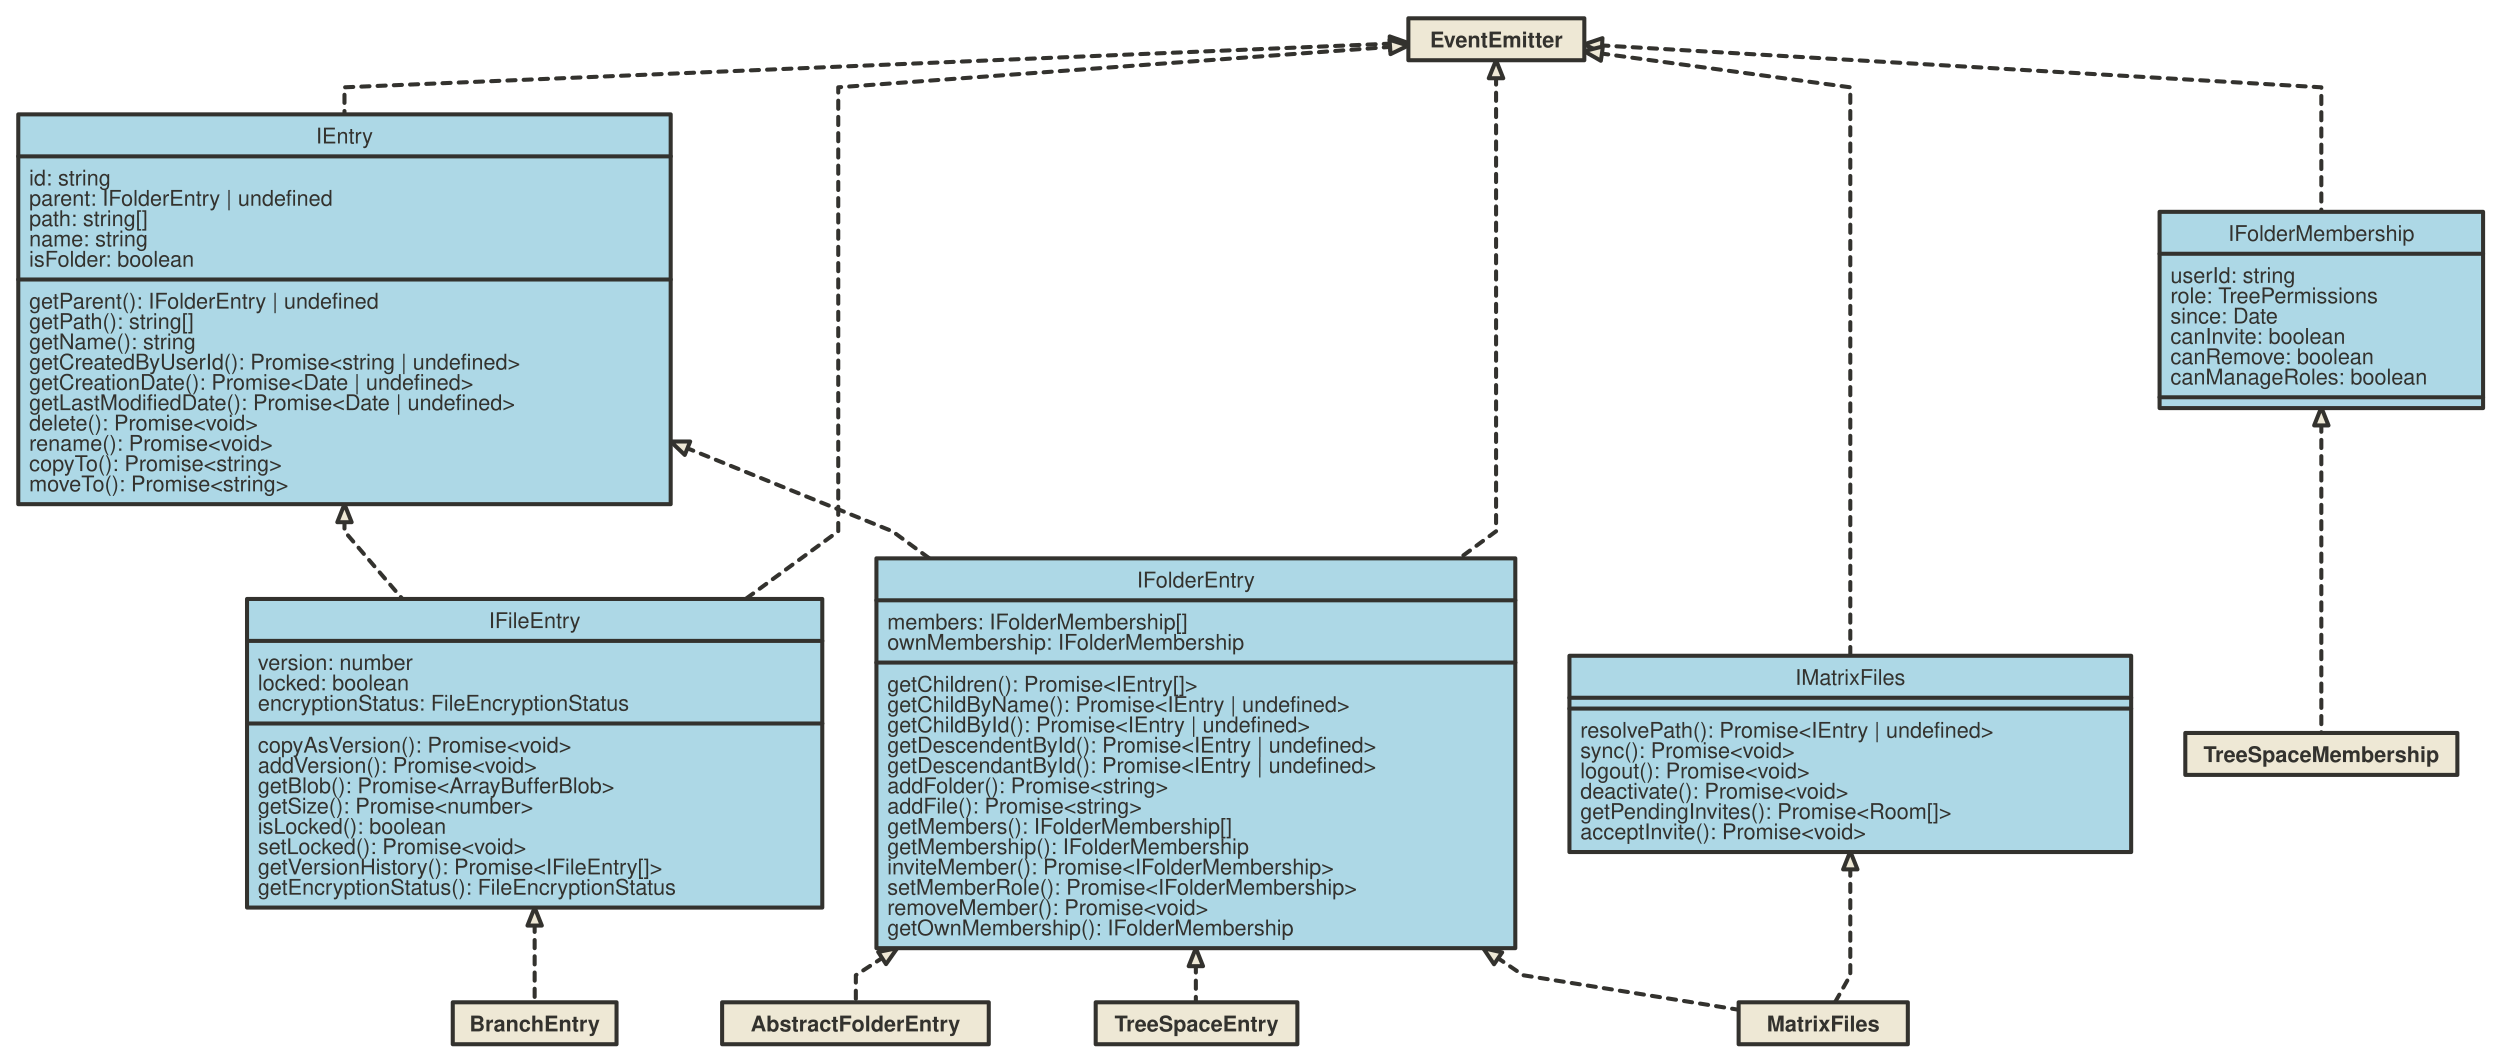
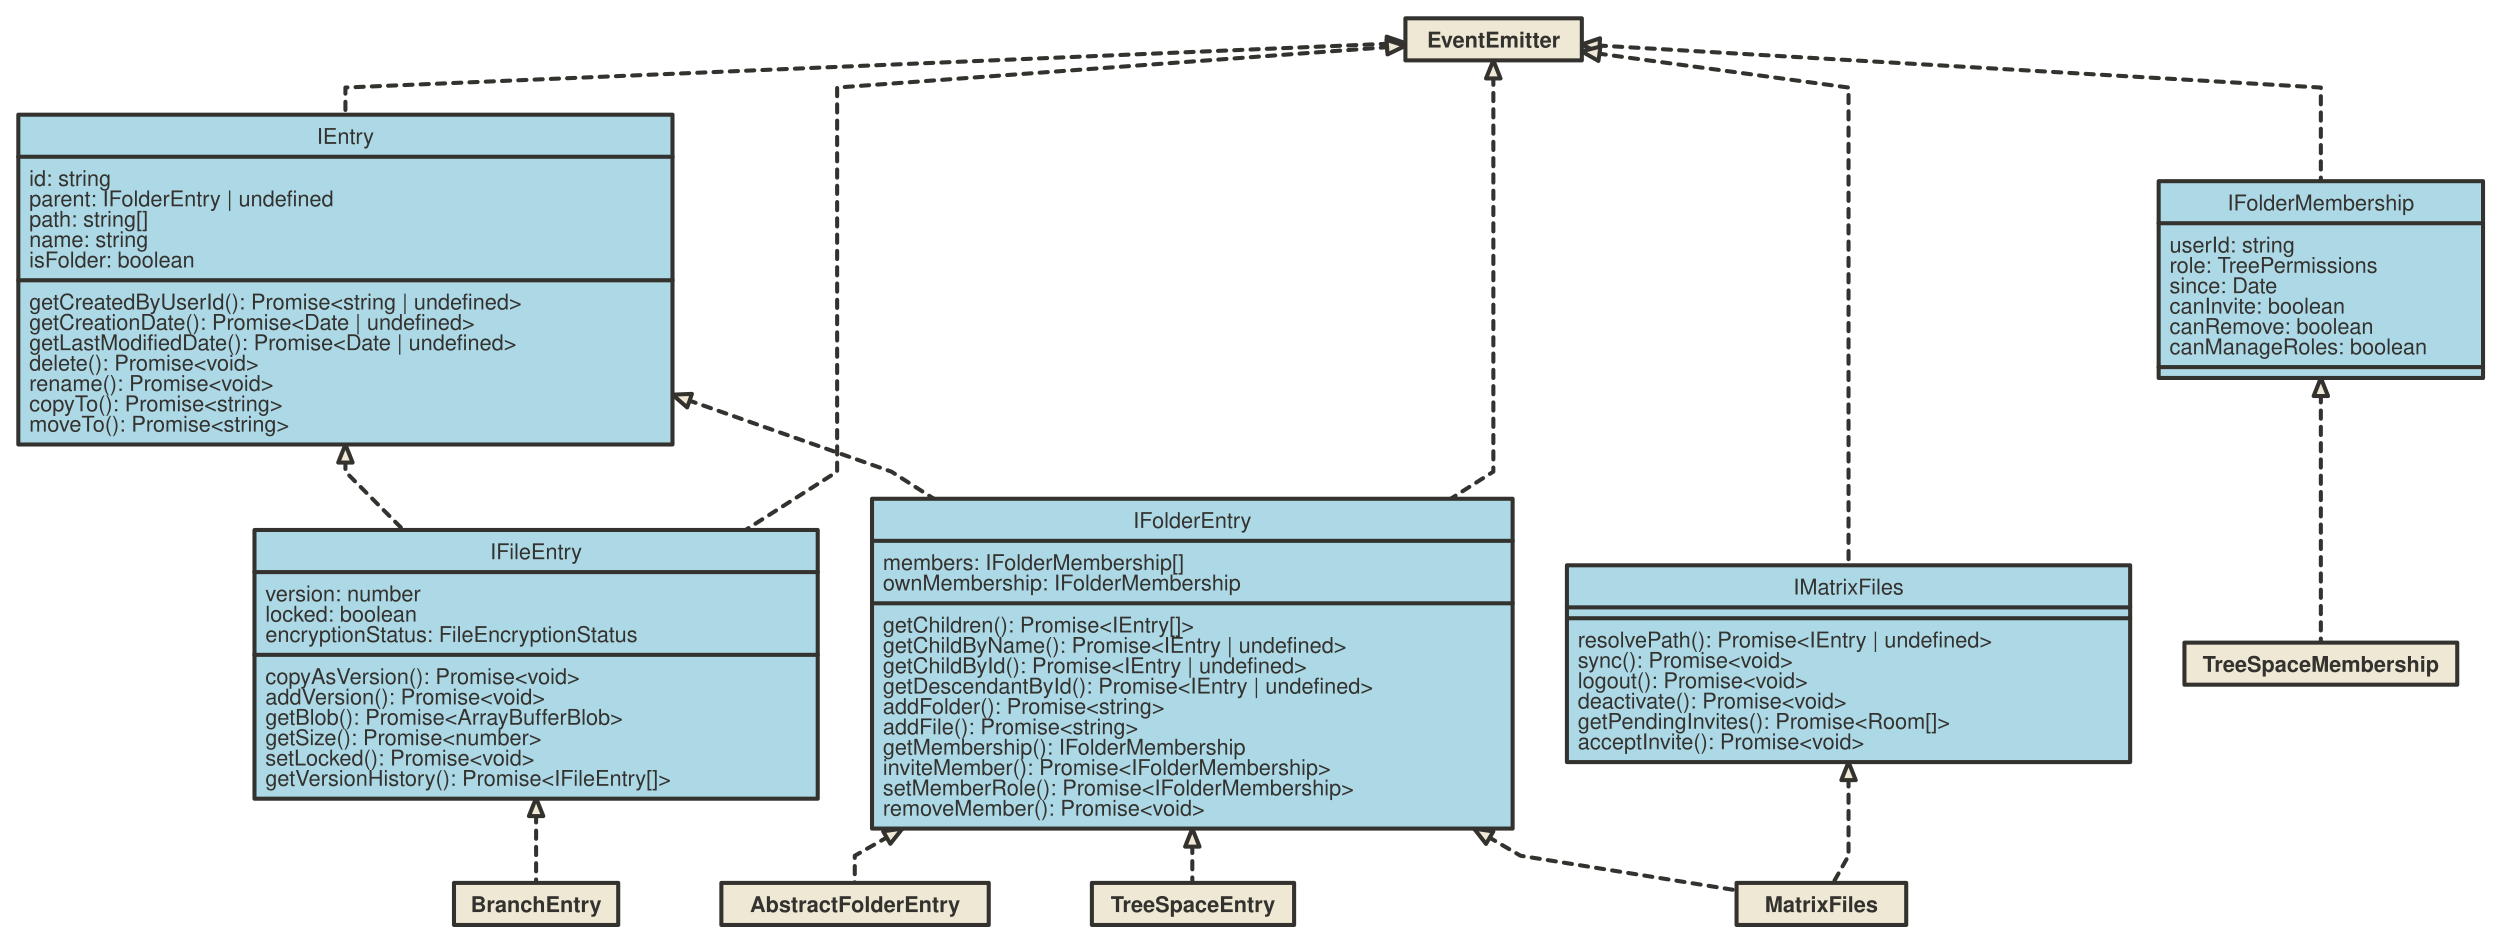
- <svg xmlns="http://www.w3.org/2000/svg" xmlns:xlink="http://www.w3.org/1999/xlink" version="1.1" baseProfile="full" width="1847" height="784" viewbox="0 0 1847 784" style="font-weight:bold; font-size:12pt; font-family:'Calibri', Helvetica, sans-serif;;stroke-width:3;stroke-linejoin:round;stroke-linecap:round">
-   <path d="M1040.3 31.7 L254.5 64.5 L254.5 84.5 L254.5 84.5 " style="stroke:#33322E;fill:none;stroke-dasharray:6 6;" />
-   <path d="M1027.2 37.6 L1026.9 32.3 L1026.7 26.9 L1040.3 31.7 Z" style="stroke:#33322E;fill:#eee8d5;stroke-dasharray:none;" />
-   <path d="M254.5 372.5 L254.5 392.5 L297.3 442.5 L297.3 442.5 " style="stroke:#33322E;fill:none;stroke-dasharray:6 6;" />
-   <path d="M259.8 385.8 L254.5 385.8 L249.2 385.8 L254.5 372.5 Z" style="stroke:#33322E;fill:#eee8d5;stroke-dasharray:none;" />
-   <path d="M1040.3 33.7 L619.3 64.5 L619.3 228.5 L619.3 228.5 L619.3 392.5 L619.3 392.5 L550.9 442.5 L550.9 442.5 " style="stroke:#33322E;fill:none;stroke-dasharray:6 6;" />
-   <path d="M1027.3 40 L1027 34.7 L1026.6 29.4 L1040.3 33.7 Z" style="stroke:#33322E;fill:#eee8d5;stroke-dasharray:none;" />
-   <path d="M395 670.5 L395 720.5 L395 740.5 L395 740.5 " style="stroke:#33322E;fill:none;stroke-dasharray:6 6;" />
-   <path d="M400.3 683.8 L395 683.8 L389.7 683.8 L395 670.5 Z" style="stroke:#33322E;fill:#eee8d5;stroke-dasharray:none;" />
-   <path d="M495.5 326.2 L659.3 392.5 L686.6 412.5 L686.6 412.5 " style="stroke:#33322E;fill:none;stroke-dasharray:6 6;" />
-   <path d="M509.9 326.2 L507.9 331.2 L505.9 336.1 L495.5 326.2 Z" style="stroke:#33322E;fill:#eee8d5;stroke-dasharray:none;" />
-   <path d="M1105.3 44.5 L1105.3 64.5 L1105.3 228.5 L1105.3 228.5 L1105.3 392.5 L1105.3 392.5 L1078.2 412.5 L1078.2 412.5 " style="stroke:#33322E;fill:none;stroke-dasharray:6 6;" />
-   <path d="M1110.6 57.8 L1105.3 57.8 L1099.9 57.8 L1105.3 44.5 Z" style="stroke:#33322E;fill:#eee8d5;stroke-dasharray:none;" />
-   <path d="M662.9 700.5 L632.3 720.5 L632.3 740.5 L632.3 740.5 " style="stroke:#33322E;fill:none;stroke-dasharray:6 6;" />
-   <path d="M654.6 712.3 L651.7 707.8 L648.8 703.3 L662.9 700.5 Z" style="stroke:#33322E;fill:#eee8d5;stroke-dasharray:none;" />
-   <path d="M883.5 700.5 L883.5 720.5 L883.5 740.5 L883.5 740.5 " style="stroke:#33322E;fill:none;stroke-dasharray:6 6;" />
-   <path d="M888.8 713.8 L883.5 713.8 L878.2 713.8 L883.5 700.5 Z" style="stroke:#33322E;fill:#eee8d5;stroke-dasharray:none;" />
-   <path d="M1095.8 700.5 L1125.3 720.5 L1284.5 746 L1284.5 746 " style="stroke:#33322E;fill:none;stroke-dasharray:6 6;" />
-   <path d="M1109.8 703.6 L1106.8 708 L1103.8 712.4 L1095.8 700.5 Z" style="stroke:#33322E;fill:#eee8d5;stroke-dasharray:none;" />
-   <path d="M1170.3 32.8 L1715 64.5 L1715 156 L1715 156 " style="stroke:#33322E;fill:none;stroke-dasharray:6 6;" />
-   <path d="M1183.9 28.2 L1183.6 33.6 L1183.3 38.9 L1170.3 32.8 Z" style="stroke:#33322E;fill:#eee8d5;stroke-dasharray:none;" />
-   <path d="M1715 301 L1715 392.5 L1715 541 L1715 541 " style="stroke:#33322E;fill:none;stroke-dasharray:6 6;" />
-   <path d="M1720.3 314.3 L1715 314.3 L1709.7 314.3 L1715 301 Z" style="stroke:#33322E;fill:#eee8d5;stroke-dasharray:none;" />
-   <path d="M1170.3 37.8 L1367 64.5 L1367 228.5 L1367 228.5 L1367 392.5 L1367 392.5 L1367 484 L1367 484 " style="stroke:#33322E;fill:none;stroke-dasharray:6 6;" />
-   <path d="M1184.2 34.3 L1183.5 39.6 L1182.7 44.9 L1170.3 37.8 Z" style="stroke:#33322E;fill:#eee8d5;stroke-dasharray:none;" />
-   <path d="M1367 629 L1367 720.5 L1355.7 740.5 L1355.7 740.5 " style="stroke:#33322E;fill:none;stroke-dasharray:6 6;" />
-   <path d="M1372.3 642.3 L1367 642.3 L1361.7 642.3 L1367 629 Z" style="stroke:#33322E;fill:#eee8d5;stroke-dasharray:none;" />
-   <rect x="13.5" y="84.5" height="288" width="482" style="stroke:#33322E;fill:lightblue;stroke-dasharray:none;" />
+ <svg xmlns="http://www.w3.org/2000/svg" xmlns:xlink="http://www.w3.org/1999/xlink" version="1.1" baseProfile="full" width="1842" height="694" viewbox="0 0 1842 694" style="font-weight:bold; font-size:12pt; font-family:'Calibri', Helvetica, sans-serif;;stroke-width:3;stroke-linejoin:round;stroke-linecap:round">
+   <path d="M1035.3 31.7 L254.5 64.5 L254.5 84.5 L254.5 84.5 " style="stroke:#33322E;fill:none;stroke-dasharray:6 6;" />
+   <path d="M1022.2 37.6 L1021.9 32.3 L1021.7 27 L1035.3 31.7 Z" style="stroke:#33322E;fill:#eee8d5;stroke-dasharray:none;" />
+   <path d="M254.5 327.5 L254.5 347.5 L296.7 390 L296.7 390 " style="stroke:#33322E;fill:none;stroke-dasharray:6 6;" />
+   <path d="M259.8 340.8 L254.5 340.8 L249.2 340.8 L254.5 327.5 Z" style="stroke:#33322E;fill:#eee8d5;stroke-dasharray:none;" />
+   <path d="M1035.3 33.8 L616.8 64.5 L616.8 206 L616.8 206 L616.8 347.5 L616.8 347.5 L550.1 390 L550.1 390 " style="stroke:#33322E;fill:none;stroke-dasharray:6 6;" />
+   <path d="M1022.3 40.1 L1022 34.7 L1021.6 29.4 L1035.3 33.8 Z" style="stroke:#33322E;fill:#eee8d5;stroke-dasharray:none;" />
+   <path d="M395 588 L395 630.5 L395 650.5 L395 650.5 " style="stroke:#33322E;fill:none;stroke-dasharray:6 6;" />
+   <path d="M400.3 601.3 L395 601.3 L389.7 601.3 L395 588 Z" style="stroke:#33322E;fill:#eee8d5;stroke-dasharray:none;" />
+   <path d="M495.5 290.8 L656.8 347.5 L688.1 367.5 L688.1 367.5 " style="stroke:#33322E;fill:none;stroke-dasharray:6 6;" />
+   <path d="M509.8 290.2 L508.1 295.2 L506.3 300.2 L495.5 290.8 Z" style="stroke:#33322E;fill:#eee8d5;stroke-dasharray:none;" />
+   <path d="M1100.3 44.5 L1100.3 64.5 L1100.3 206 L1100.3 206 L1100.3 347.5 L1100.3 347.5 L1068.9 367.5 L1068.9 367.5 " style="stroke:#33322E;fill:none;stroke-dasharray:6 6;" />
+   <path d="M1105.6 57.8 L1100.3 57.8 L1094.9 57.8 L1100.3 44.5 Z" style="stroke:#33322E;fill:#eee8d5;stroke-dasharray:none;" />
+   <path d="M664.9 610.5 L629.8 630.5 L629.8 650.5 L629.8 650.5 " style="stroke:#33322E;fill:none;stroke-dasharray:6 6;" />
+   <path d="M656 621.7 L653.3 617.1 L650.7 612.5 L664.9 610.5 Z" style="stroke:#33322E;fill:#eee8d5;stroke-dasharray:none;" />
+   <path d="M878.5 610.5 L878.5 630.5 L878.5 650.5 L878.5 650.5 " style="stroke:#33322E;fill:none;stroke-dasharray:6 6;" />
+   <path d="M883.8 623.8 L878.5 623.8 L873.2 623.8 L878.5 610.5 Z" style="stroke:#33322E;fill:#eee8d5;stroke-dasharray:none;" />
+   <path d="M1086.1 610.5 L1120.3 630.5 L1279.5 656 L1279.5 656 " style="stroke:#33322E;fill:none;stroke-dasharray:6 6;" />
+   <path d="M1100.3 612.6 L1097.6 617.2 L1094.9 621.8 L1086.1 610.5 Z" style="stroke:#33322E;fill:#eee8d5;stroke-dasharray:none;" />
+   <path d="M1165.3 32.8 L1710 64.5 L1710 133.5 L1710 133.5 " style="stroke:#33322E;fill:none;stroke-dasharray:6 6;" />
+   <path d="M1178.9 28.2 L1178.6 33.6 L1178.3 38.9 L1165.3 32.8 Z" style="stroke:#33322E;fill:#eee8d5;stroke-dasharray:none;" />
+   <path d="M1710 278.5 L1710 347.5 L1710 473.5 L1710 473.5 " style="stroke:#33322E;fill:none;stroke-dasharray:6 6;" />
+   <path d="M1715.3 291.8 L1710 291.8 L1704.7 291.8 L1710 278.5 Z" style="stroke:#33322E;fill:#eee8d5;stroke-dasharray:none;" />
+   <path d="M1165.3 37.8 L1362 64.5 L1362 206 L1362 206 L1362 347.5 L1362 347.5 L1362 416.5 L1362 416.5 " style="stroke:#33322E;fill:none;stroke-dasharray:6 6;" />
+   <path d="M1179.2 34.3 L1178.5 39.6 L1177.7 44.9 L1165.3 37.8 Z" style="stroke:#33322E;fill:#eee8d5;stroke-dasharray:none;" />
+   <path d="M1362 561.5 L1362 630.5 L1350.7 650.5 L1350.7 650.5 " style="stroke:#33322E;fill:none;stroke-dasharray:6 6;" />
+   <path d="M1367.3 574.8 L1362 574.8 L1356.7 574.8 L1362 561.5 Z" style="stroke:#33322E;fill:#eee8d5;stroke-dasharray:none;" />
+   <rect x="13.5" y="84.5" height="243" width="482" style="stroke:#33322E;fill:lightblue;stroke-dasharray:none;" />
  <a id="../src/IEntry.ts.IEntry" xlink:href="../src/IEntry.ts">
    <text x="254.5" y="106" style="fill: #33322E;font-weight:normal;text-anchor: middle;">IEntry</text>
  </a>
  <path d="M13.5 115.5 L495.5 115.5" style="stroke:#33322E;fill:none;stroke-dasharray:none;" />
  <text x="21.5" y="137" style="fill: #33322E;font-weight:normal;">id: string</text>
  <text x="21.5" y="152" style="fill: #33322E;font-weight:normal;">parent: IFolderEntry | undefined</text>
  <text x="21.5" y="167" style="fill: #33322E;font-weight:normal;">path: string[]</text>
  <text x="21.5" y="182" style="fill: #33322E;font-weight:normal;">name: string</text>
  <text x="21.5" y="197" style="fill: #33322E;font-weight:normal;">isFolder: boolean</text>
  <path d="M13.5 206.5 L495.5 206.5" style="stroke:#33322E;fill:none;stroke-dasharray:none;" />
-   <text x="21.5" y="228" style="fill: #33322E;font-weight:normal;">getParent(): IFolderEntry | undefined</text>
-   <text x="21.5" y="243" style="fill: #33322E;font-weight:normal;">getPath(): string[]</text>
-   <text x="21.5" y="258" style="fill: #33322E;font-weight:normal;">getName(): string</text>
-   <text x="21.5" y="273" style="fill: #33322E;font-weight:normal;">getCreatedByUserId(): Promise&lt;string | undefined&gt;</text>
-   <text x="21.5" y="288" style="fill: #33322E;font-weight:normal;">getCreationDate(): Promise&lt;Date | undefined&gt;</text>
-   <text x="21.5" y="303" style="fill: #33322E;font-weight:normal;">getLastModifiedDate(): Promise&lt;Date | undefined&gt;</text>
-   <text x="21.5" y="318" style="fill: #33322E;font-weight:normal;">delete(): Promise&lt;void&gt;</text>
-   <text x="21.5" y="333" style="fill: #33322E;font-weight:normal;">rename(): Promise&lt;void&gt;</text>
-   <text x="21.5" y="348" style="fill: #33322E;font-weight:normal;">copyTo(): Promise&lt;string&gt;</text>
-   <text x="21.5" y="363" style="fill: #33322E;font-weight:normal;">moveTo(): Promise&lt;string&gt;</text>
-   <rect x="182.5" y="442.5" height="228" width="425" style="stroke:#33322E;fill:lightblue;stroke-dasharray:none;" />
+   <text x="21.5" y="228" style="fill: #33322E;font-weight:normal;">getCreatedByUserId(): Promise&lt;string | undefined&gt;</text>
+   <text x="21.5" y="243" style="fill: #33322E;font-weight:normal;">getCreationDate(): Promise&lt;Date | undefined&gt;</text>
+   <text x="21.5" y="258" style="fill: #33322E;font-weight:normal;">getLastModifiedDate(): Promise&lt;Date | undefined&gt;</text>
+   <text x="21.5" y="273" style="fill: #33322E;font-weight:normal;">delete(): Promise&lt;void&gt;</text>
+   <text x="21.5" y="288" style="fill: #33322E;font-weight:normal;">rename(): Promise&lt;void&gt;</text>
+   <text x="21.5" y="303" style="fill: #33322E;font-weight:normal;">copyTo(): Promise&lt;string&gt;</text>
+   <text x="21.5" y="318" style="fill: #33322E;font-weight:normal;">moveTo(): Promise&lt;string&gt;</text>
+   <rect x="187.5" y="390.5" height="198" width="415" style="stroke:#33322E;fill:lightblue;stroke-dasharray:none;" />
  <a id="../src/IFileEntry.ts.IFileEntry" xlink:href="../src/IFileEntry.ts">
-     <text x="395" y="464" style="fill: #33322E;font-weight:normal;text-anchor: middle;">IFileEntry</text>
+     <text x="395" y="412" style="fill: #33322E;font-weight:normal;text-anchor: middle;">IFileEntry</text>
  </a>
-   <path d="M182.5 473.5 L607.5 473.5" style="stroke:#33322E;fill:none;stroke-dasharray:none;" />
-   <text x="190.5" y="495" style="fill: #33322E;font-weight:normal;">version: number</text>
-   <text x="190.5" y="510" style="fill: #33322E;font-weight:normal;">locked: boolean</text>
-   <text x="190.5" y="525" style="fill: #33322E;font-weight:normal;">encryptionStatus: FileEncryptionStatus</text>
-   <path d="M182.5 534.5 L607.5 534.5" style="stroke:#33322E;fill:none;stroke-dasharray:none;" />
-   <text x="190.5" y="556" style="fill: #33322E;font-weight:normal;">copyAsVersion(): Promise&lt;void&gt;</text>
-   <text x="190.5" y="571" style="fill: #33322E;font-weight:normal;">addVersion(): Promise&lt;void&gt;</text>
-   <text x="190.5" y="586" style="fill: #33322E;font-weight:normal;">getBlob(): Promise&lt;ArrayBufferBlob&gt;</text>
-   <text x="190.5" y="601" style="fill: #33322E;font-weight:normal;">getSize(): Promise&lt;number&gt;</text>
-   <text x="190.5" y="616" style="fill: #33322E;font-weight:normal;">isLocked(): boolean</text>
-   <text x="190.5" y="631" style="fill: #33322E;font-weight:normal;">setLocked(): Promise&lt;void&gt;</text>
-   <text x="190.5" y="646" style="fill: #33322E;font-weight:normal;">getVersionHistory(): Promise&lt;IFileEntry[]&gt;</text>
-   <text x="190.5" y="661" style="fill: #33322E;font-weight:normal;">getEncryptionStatus(): FileEncryptionStatus</text>
-   <rect x="647.5" y="412.5" height="288" width="472" style="stroke:#33322E;fill:lightblue;stroke-dasharray:none;" />
+   <path d="M187.5 421.5 L602.5 421.5" style="stroke:#33322E;fill:none;stroke-dasharray:none;" />
+   <text x="195.5" y="443" style="fill: #33322E;font-weight:normal;">version: number</text>
+   <text x="195.5" y="458" style="fill: #33322E;font-weight:normal;">locked: boolean</text>
+   <text x="195.5" y="473" style="fill: #33322E;font-weight:normal;">encryptionStatus: FileEncryptionStatus</text>
+   <path d="M187.5 482.5 L602.5 482.5" style="stroke:#33322E;fill:none;stroke-dasharray:none;" />
+   <text x="195.5" y="504" style="fill: #33322E;font-weight:normal;">copyAsVersion(): Promise&lt;void&gt;</text>
+   <text x="195.5" y="519" style="fill: #33322E;font-weight:normal;">addVersion(): Promise&lt;void&gt;</text>
+   <text x="195.5" y="534" style="fill: #33322E;font-weight:normal;">getBlob(): Promise&lt;ArrayBufferBlob&gt;</text>
+   <text x="195.5" y="549" style="fill: #33322E;font-weight:normal;">getSize(): Promise&lt;number&gt;</text>
+   <text x="195.5" y="564" style="fill: #33322E;font-weight:normal;">setLocked(): Promise&lt;void&gt;</text>
+   <text x="195.5" y="579" style="fill: #33322E;font-weight:normal;">getVersionHistory(): Promise&lt;IFileEntry[]&gt;</text>
+   <rect x="642.5" y="367.5" height="243" width="472" style="stroke:#33322E;fill:lightblue;stroke-dasharray:none;" />
  <a id="../src/IFolderEntry.ts.IFolderEntry" xlink:href="../src/IFolderEntry.ts">
-     <text x="883.5" y="434" style="fill: #33322E;font-weight:normal;text-anchor: middle;">IFolderEntry</text>
+     <text x="878.5" y="389" style="fill: #33322E;font-weight:normal;text-anchor: middle;">IFolderEntry</text>
  </a>
-   <path d="M647.5 443.5 L1119.5 443.5" style="stroke:#33322E;fill:none;stroke-dasharray:none;" />
-   <text x="655.5" y="465" style="fill: #33322E;font-weight:normal;">members: IFolderMembership[]</text>
-   <text x="655.5" y="480" style="fill: #33322E;font-weight:normal;">ownMembership: IFolderMembership</text>
-   <path d="M647.5 489.5 L1119.5 489.5" style="stroke:#33322E;fill:none;stroke-dasharray:none;" />
-   <text x="655.5" y="511" style="fill: #33322E;font-weight:normal;">getChildren(): Promise&lt;IEntry[]&gt;</text>
-   <text x="655.5" y="526" style="fill: #33322E;font-weight:normal;">getChildByName(): Promise&lt;IEntry | undefined&gt;</text>
-   <text x="655.5" y="541" style="fill: #33322E;font-weight:normal;">getChildById(): Promise&lt;IEntry | undefined&gt;</text>
-   <text x="655.5" y="556" style="fill: #33322E;font-weight:normal;">getDescendentById(): Promise&lt;IEntry | undefined&gt;</text>
-   <text x="655.5" y="571" style="fill: #33322E;font-weight:normal;">getDescendantById(): Promise&lt;IEntry | undefined&gt;</text>
-   <text x="655.5" y="586" style="fill: #33322E;font-weight:normal;">addFolder(): Promise&lt;string&gt;</text>
-   <text x="655.5" y="601" style="fill: #33322E;font-weight:normal;">addFile(): Promise&lt;string&gt;</text>
-   <text x="655.5" y="616" style="fill: #33322E;font-weight:normal;">getMembers(): IFolderMembership[]</text>
-   <text x="655.5" y="631" style="fill: #33322E;font-weight:normal;">getMembership(): IFolderMembership</text>
-   <text x="655.5" y="646" style="fill: #33322E;font-weight:normal;">inviteMember(): Promise&lt;IFolderMembership&gt;</text>
-   <text x="655.5" y="661" style="fill: #33322E;font-weight:normal;">setMemberRole(): Promise&lt;IFolderMembership&gt;</text>
-   <text x="655.5" y="676" style="fill: #33322E;font-weight:normal;">removeMember(): Promise&lt;void&gt;</text>
-   <text x="655.5" y="691" style="fill: #33322E;font-weight:normal;">getOwnMembership(): IFolderMembership</text>
-   <rect x="1595.5" y="156.5" height="145" width="239" style="stroke:#33322E;fill:lightblue;stroke-dasharray:none;" />
+   <path d="M642.5 398.5 L1114.5 398.5" style="stroke:#33322E;fill:none;stroke-dasharray:none;" />
+   <text x="650.5" y="420" style="fill: #33322E;font-weight:normal;">members: IFolderMembership[]</text>
+   <text x="650.5" y="435" style="fill: #33322E;font-weight:normal;">ownMembership: IFolderMembership</text>
+   <path d="M642.5 444.5 L1114.5 444.5" style="stroke:#33322E;fill:none;stroke-dasharray:none;" />
+   <text x="650.5" y="466" style="fill: #33322E;font-weight:normal;">getChildren(): Promise&lt;IEntry[]&gt;</text>
+   <text x="650.5" y="481" style="fill: #33322E;font-weight:normal;">getChildByName(): Promise&lt;IEntry | undefined&gt;</text>
+   <text x="650.5" y="496" style="fill: #33322E;font-weight:normal;">getChildById(): Promise&lt;IEntry | undefined&gt;</text>
+   <text x="650.5" y="511" style="fill: #33322E;font-weight:normal;">getDescendantById(): Promise&lt;IEntry | undefined&gt;</text>
+   <text x="650.5" y="526" style="fill: #33322E;font-weight:normal;">addFolder(): Promise&lt;string&gt;</text>
+   <text x="650.5" y="541" style="fill: #33322E;font-weight:normal;">addFile(): Promise&lt;string&gt;</text>
+   <text x="650.5" y="556" style="fill: #33322E;font-weight:normal;">getMembership(): IFolderMembership</text>
+   <text x="650.5" y="571" style="fill: #33322E;font-weight:normal;">inviteMember(): Promise&lt;IFolderMembership&gt;</text>
+   <text x="650.5" y="586" style="fill: #33322E;font-weight:normal;">setMemberRole(): Promise&lt;IFolderMembership&gt;</text>
+   <text x="650.5" y="601" style="fill: #33322E;font-weight:normal;">removeMember(): Promise&lt;void&gt;</text>
+   <rect x="1590.5" y="133.5" height="145" width="239" style="stroke:#33322E;fill:lightblue;stroke-dasharray:none;" />
  <a id="../src/IFolderMembership.ts.IFolderMembership" xlink:href="../src/IFolderMembership.ts">
-     <text x="1715" y="178" style="fill: #33322E;font-weight:normal;text-anchor: middle;">IFolderMembership</text>
+     <text x="1710" y="155" style="fill: #33322E;font-weight:normal;text-anchor: middle;">IFolderMembership</text>
  </a>
-   <path d="M1595.5 187.5 L1834.5 187.5" style="stroke:#33322E;fill:none;stroke-dasharray:none;" />
-   <text x="1603.5" y="209" style="fill: #33322E;font-weight:normal;">userId: string</text>
-   <text x="1603.5" y="224" style="fill: #33322E;font-weight:normal;">role: TreePermissions</text>
-   <text x="1603.5" y="239" style="fill: #33322E;font-weight:normal;">since: Date</text>
-   <text x="1603.5" y="254" style="fill: #33322E;font-weight:normal;">canInvite: boolean</text>
-   <text x="1603.5" y="269" style="fill: #33322E;font-weight:normal;">canRemove: boolean</text>
-   <text x="1603.5" y="284" style="fill: #33322E;font-weight:normal;">canManageRoles: boolean</text>
-   <path d="M1595.5 293.5 L1834.5 293.5" style="stroke:#33322E;fill:none;stroke-dasharray:none;" />
-   <rect x="1159.5" y="484.5" height="145" width="415" style="stroke:#33322E;fill:lightblue;stroke-dasharray:none;" />
+   <path d="M1590.5 164.5 L1829.5 164.5" style="stroke:#33322E;fill:none;stroke-dasharray:none;" />
+   <text x="1598.5" y="186" style="fill: #33322E;font-weight:normal;">userId: string</text>
+   <text x="1598.5" y="201" style="fill: #33322E;font-weight:normal;">role: TreePermissions</text>
+   <text x="1598.5" y="216" style="fill: #33322E;font-weight:normal;">since: Date</text>
+   <text x="1598.5" y="231" style="fill: #33322E;font-weight:normal;">canInvite: boolean</text>
+   <text x="1598.5" y="246" style="fill: #33322E;font-weight:normal;">canRemove: boolean</text>
+   <text x="1598.5" y="261" style="fill: #33322E;font-weight:normal;">canManageRoles: boolean</text>
+   <path d="M1590.5 270.5 L1829.5 270.5" style="stroke:#33322E;fill:none;stroke-dasharray:none;" />
+   <rect x="1154.5" y="416.5" height="145" width="415" style="stroke:#33322E;fill:lightblue;stroke-dasharray:none;" />
  <a id="../src/IMatrixFiles.ts.IMatrixFiles" xlink:href="../src/IMatrixFiles.ts">
-     <text x="1367" y="506" style="fill: #33322E;font-weight:normal;text-anchor: middle;">IMatrixFiles</text>
+     <text x="1362" y="438" style="fill: #33322E;font-weight:normal;text-anchor: middle;">IMatrixFiles</text>
  </a>
-   <path d="M1159.5 515.5 L1574.5 515.5" style="stroke:#33322E;fill:none;stroke-dasharray:none;" />
-   <path d="M1159.5 523.5 L1574.5 523.5" style="stroke:#33322E;fill:none;stroke-dasharray:none;" />
-   <text x="1167.5" y="545" style="fill: #33322E;font-weight:normal;">resolvePath(): Promise&lt;IEntry | undefined&gt;</text>
-   <text x="1167.5" y="560" style="fill: #33322E;font-weight:normal;">sync(): Promise&lt;void&gt;</text>
-   <text x="1167.5" y="575" style="fill: #33322E;font-weight:normal;">logout(): Promise&lt;void&gt;</text>
-   <text x="1167.5" y="590" style="fill: #33322E;font-weight:normal;">deactivate(): Promise&lt;void&gt;</text>
-   <text x="1167.5" y="605" style="fill: #33322E;font-weight:normal;">getPendingInvites(): Promise&lt;Room[]&gt;</text>
-   <text x="1167.5" y="620" style="fill: #33322E;font-weight:normal;">acceptInvite(): Promise&lt;void&gt;</text>
-   <rect x="1040.5" y="13.5" height="31" width="130" style="stroke:#33322E;fill:#eee8d5;stroke-dasharray:none;" />
-   <text x="1105.5" y="35" style="fill: #33322E;text-anchor: middle;">EventEmitter</text>
-   <rect x="334.5" y="740.5" height="31" width="121" style="stroke:#33322E;fill:#eee8d5;stroke-dasharray:none;" />
-   <text x="395" y="762" style="fill: #33322E;text-anchor: middle;">BranchEntry</text>
-   <rect x="533.5" y="740.5" height="31" width="197" style="stroke:#33322E;fill:#eee8d5;stroke-dasharray:none;" />
-   <text x="632" y="762" style="fill: #33322E;text-anchor: middle;">AbstractFolderEntry</text>
-   <rect x="809.5" y="740.5" height="31" width="149" style="stroke:#33322E;fill:#eee8d5;stroke-dasharray:none;" />
-   <text x="884" y="762" style="fill: #33322E;text-anchor: middle;">TreeSpaceEntry</text>
-   <rect x="1284.5" y="740.5" height="31" width="125" style="stroke:#33322E;fill:#eee8d5;stroke-dasharray:none;" />
-   <text x="1347" y="762" style="fill: #33322E;text-anchor: middle;">MatrixFiles</text>
-   <rect x="1614.5" y="541.5" height="31" width="201" style="stroke:#33322E;fill:#eee8d5;stroke-dasharray:none;" />
-   <text x="1715" y="563" style="fill: #33322E;text-anchor: middle;">TreeSpaceMembership</text>
+   <path d="M1154.5 447.5 L1569.5 447.5" style="stroke:#33322E;fill:none;stroke-dasharray:none;" />
+   <path d="M1154.5 455.5 L1569.5 455.5" style="stroke:#33322E;fill:none;stroke-dasharray:none;" />
+   <text x="1162.5" y="477" style="fill: #33322E;font-weight:normal;">resolvePath(): Promise&lt;IEntry | undefined&gt;</text>
+   <text x="1162.5" y="492" style="fill: #33322E;font-weight:normal;">sync(): Promise&lt;void&gt;</text>
+   <text x="1162.5" y="507" style="fill: #33322E;font-weight:normal;">logout(): Promise&lt;void&gt;</text>
+   <text x="1162.5" y="522" style="fill: #33322E;font-weight:normal;">deactivate(): Promise&lt;void&gt;</text>
+   <text x="1162.5" y="537" style="fill: #33322E;font-weight:normal;">getPendingInvites(): Promise&lt;Room[]&gt;</text>
+   <text x="1162.5" y="552" style="fill: #33322E;font-weight:normal;">acceptInvite(): Promise&lt;void&gt;</text>
+   <rect x="1035.5" y="13.5" height="31" width="130" style="stroke:#33322E;fill:#eee8d5;stroke-dasharray:none;" />
+   <text x="1100.5" y="35" style="fill: #33322E;text-anchor: middle;">EventEmitter</text>
+   <rect x="334.5" y="650.5" height="31" width="121" style="stroke:#33322E;fill:#eee8d5;stroke-dasharray:none;" />
+   <text x="395" y="672" style="fill: #33322E;text-anchor: middle;">BranchEntry</text>
+   <rect x="531.5" y="650.5" height="31" width="197" style="stroke:#33322E;fill:#eee8d5;stroke-dasharray:none;" />
+   <text x="630" y="672" style="fill: #33322E;text-anchor: middle;">AbstractFolderEntry</text>
+   <rect x="804.5" y="650.5" height="31" width="149" style="stroke:#33322E;fill:#eee8d5;stroke-dasharray:none;" />
+   <text x="879" y="672" style="fill: #33322E;text-anchor: middle;">TreeSpaceEntry</text>
+   <rect x="1279.5" y="650.5" height="31" width="125" style="stroke:#33322E;fill:#eee8d5;stroke-dasharray:none;" />
+   <text x="1342" y="672" style="fill: #33322E;text-anchor: middle;">MatrixFiles</text>
+   <rect x="1609.5" y="473.5" height="31" width="201" style="stroke:#33322E;fill:#eee8d5;stroke-dasharray:none;" />
+   <text x="1710" y="495" style="fill: #33322E;text-anchor: middle;">TreeSpaceMembership</text>
</svg>
